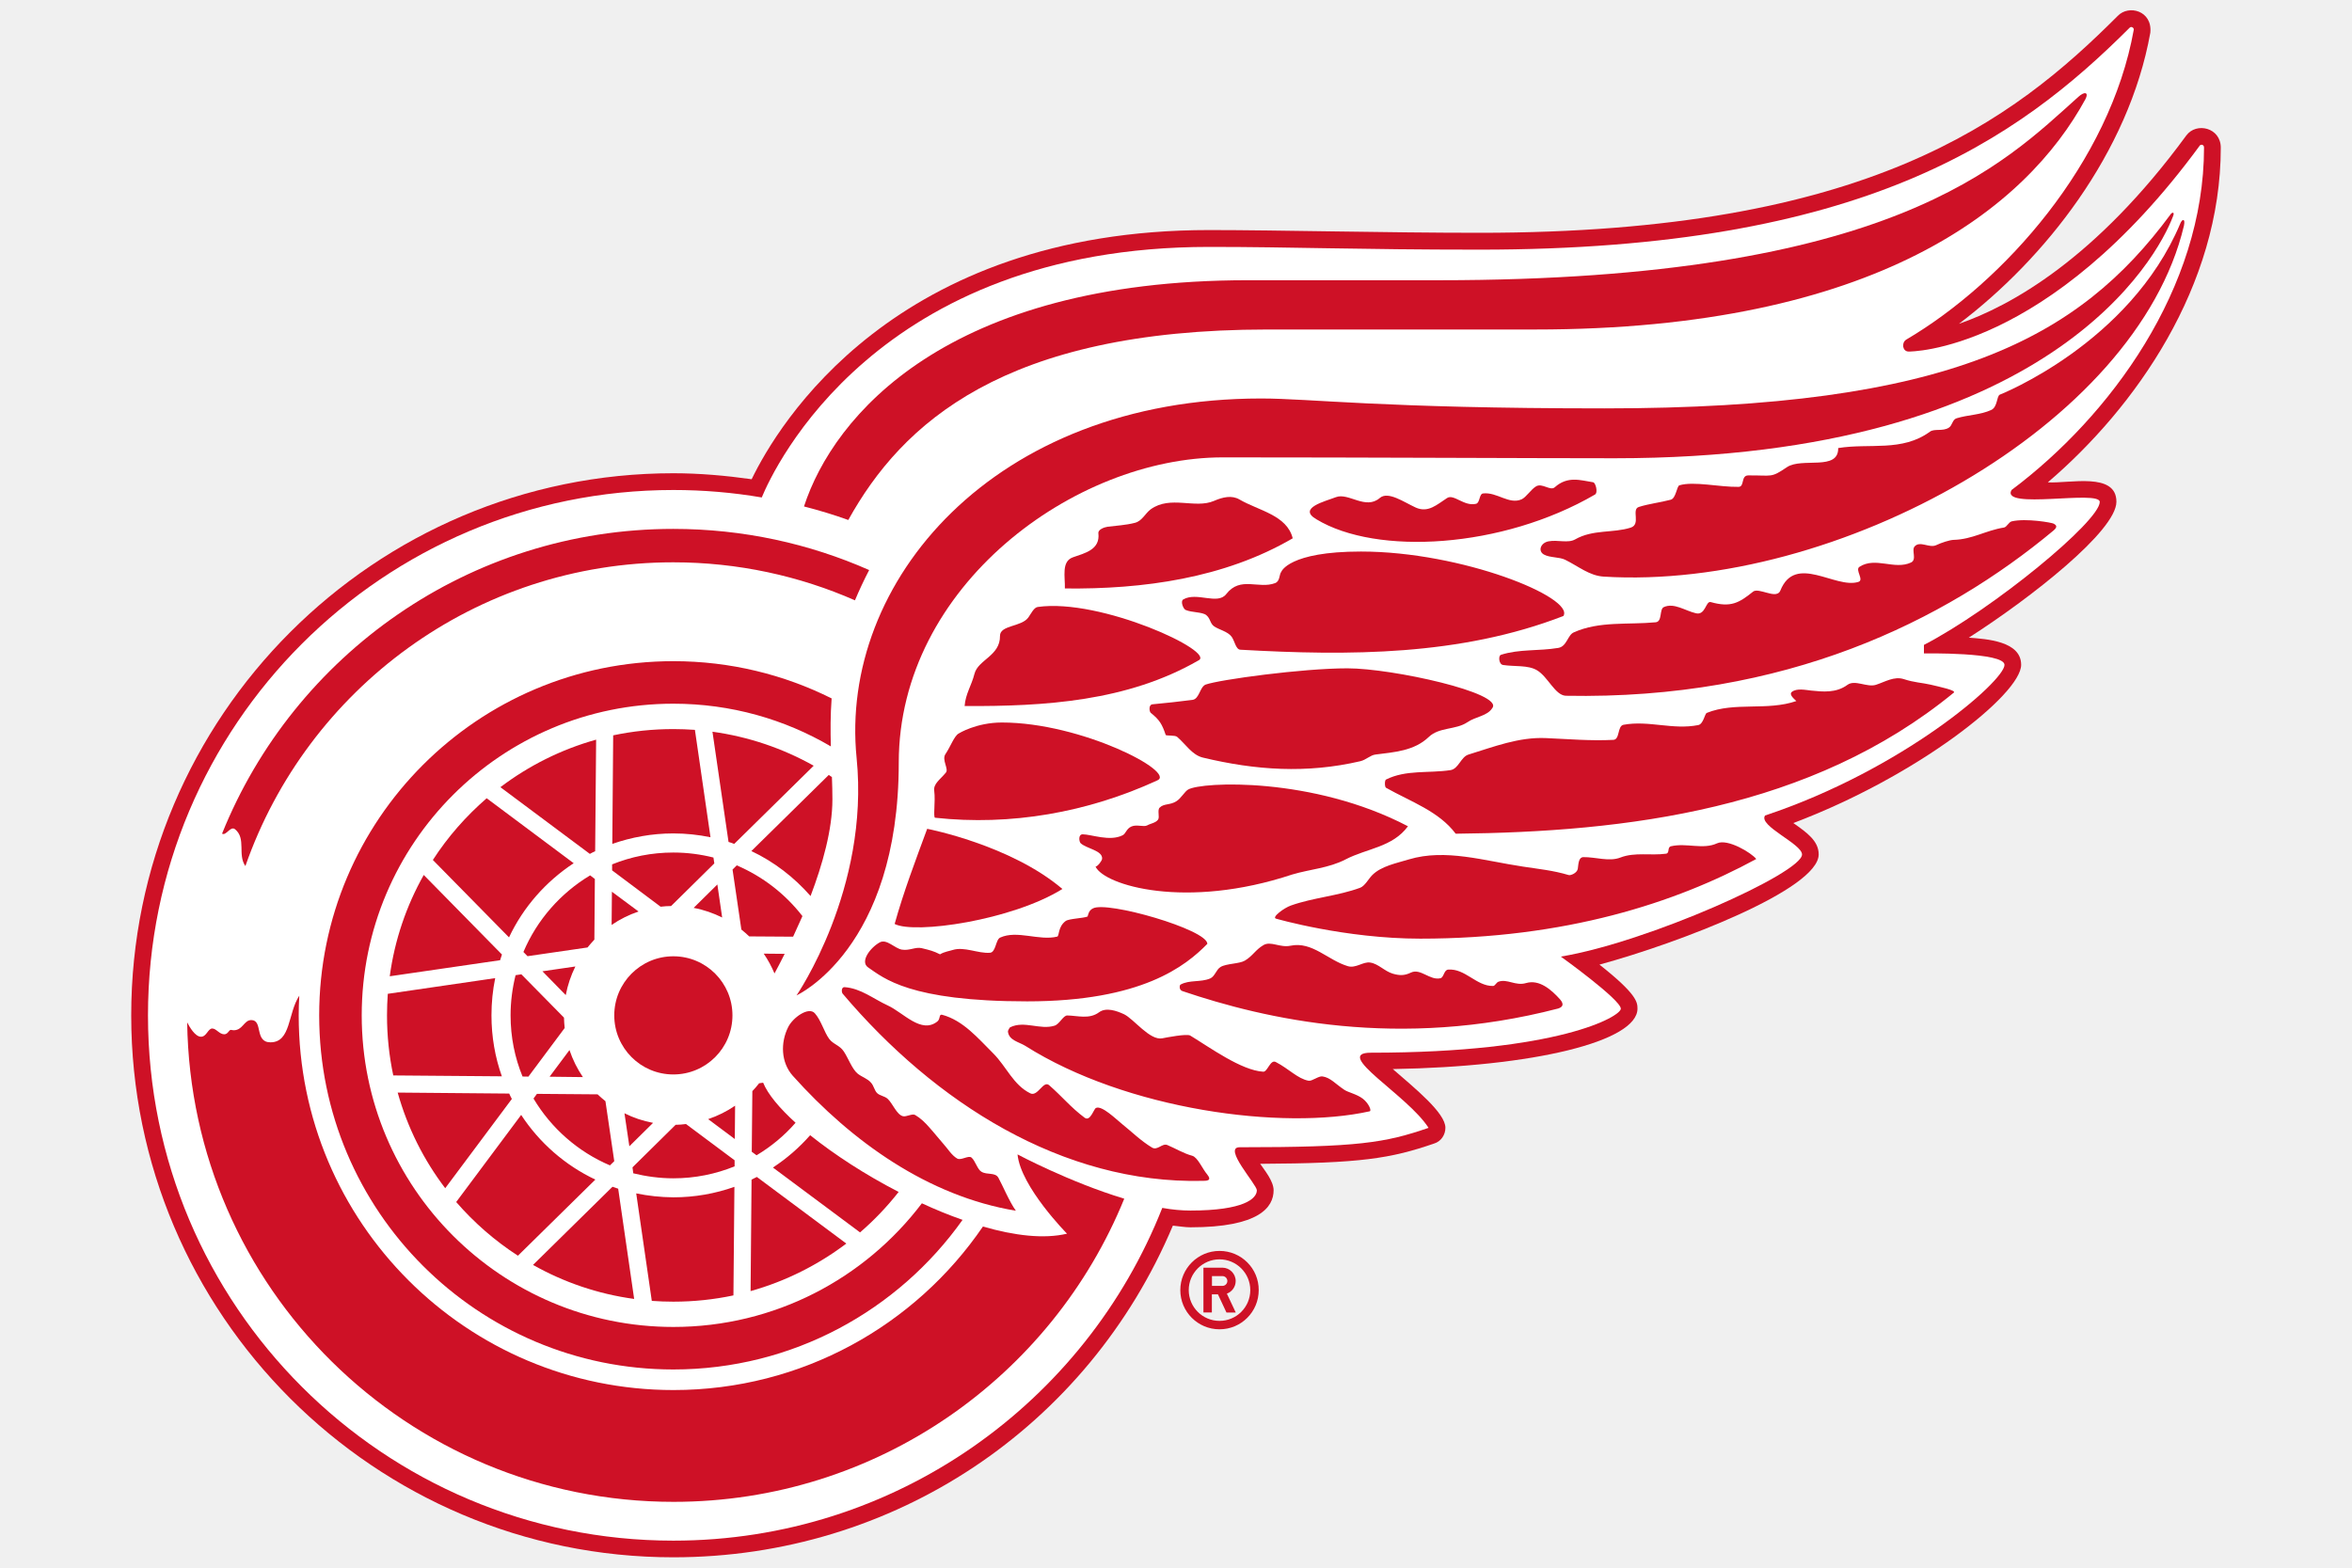
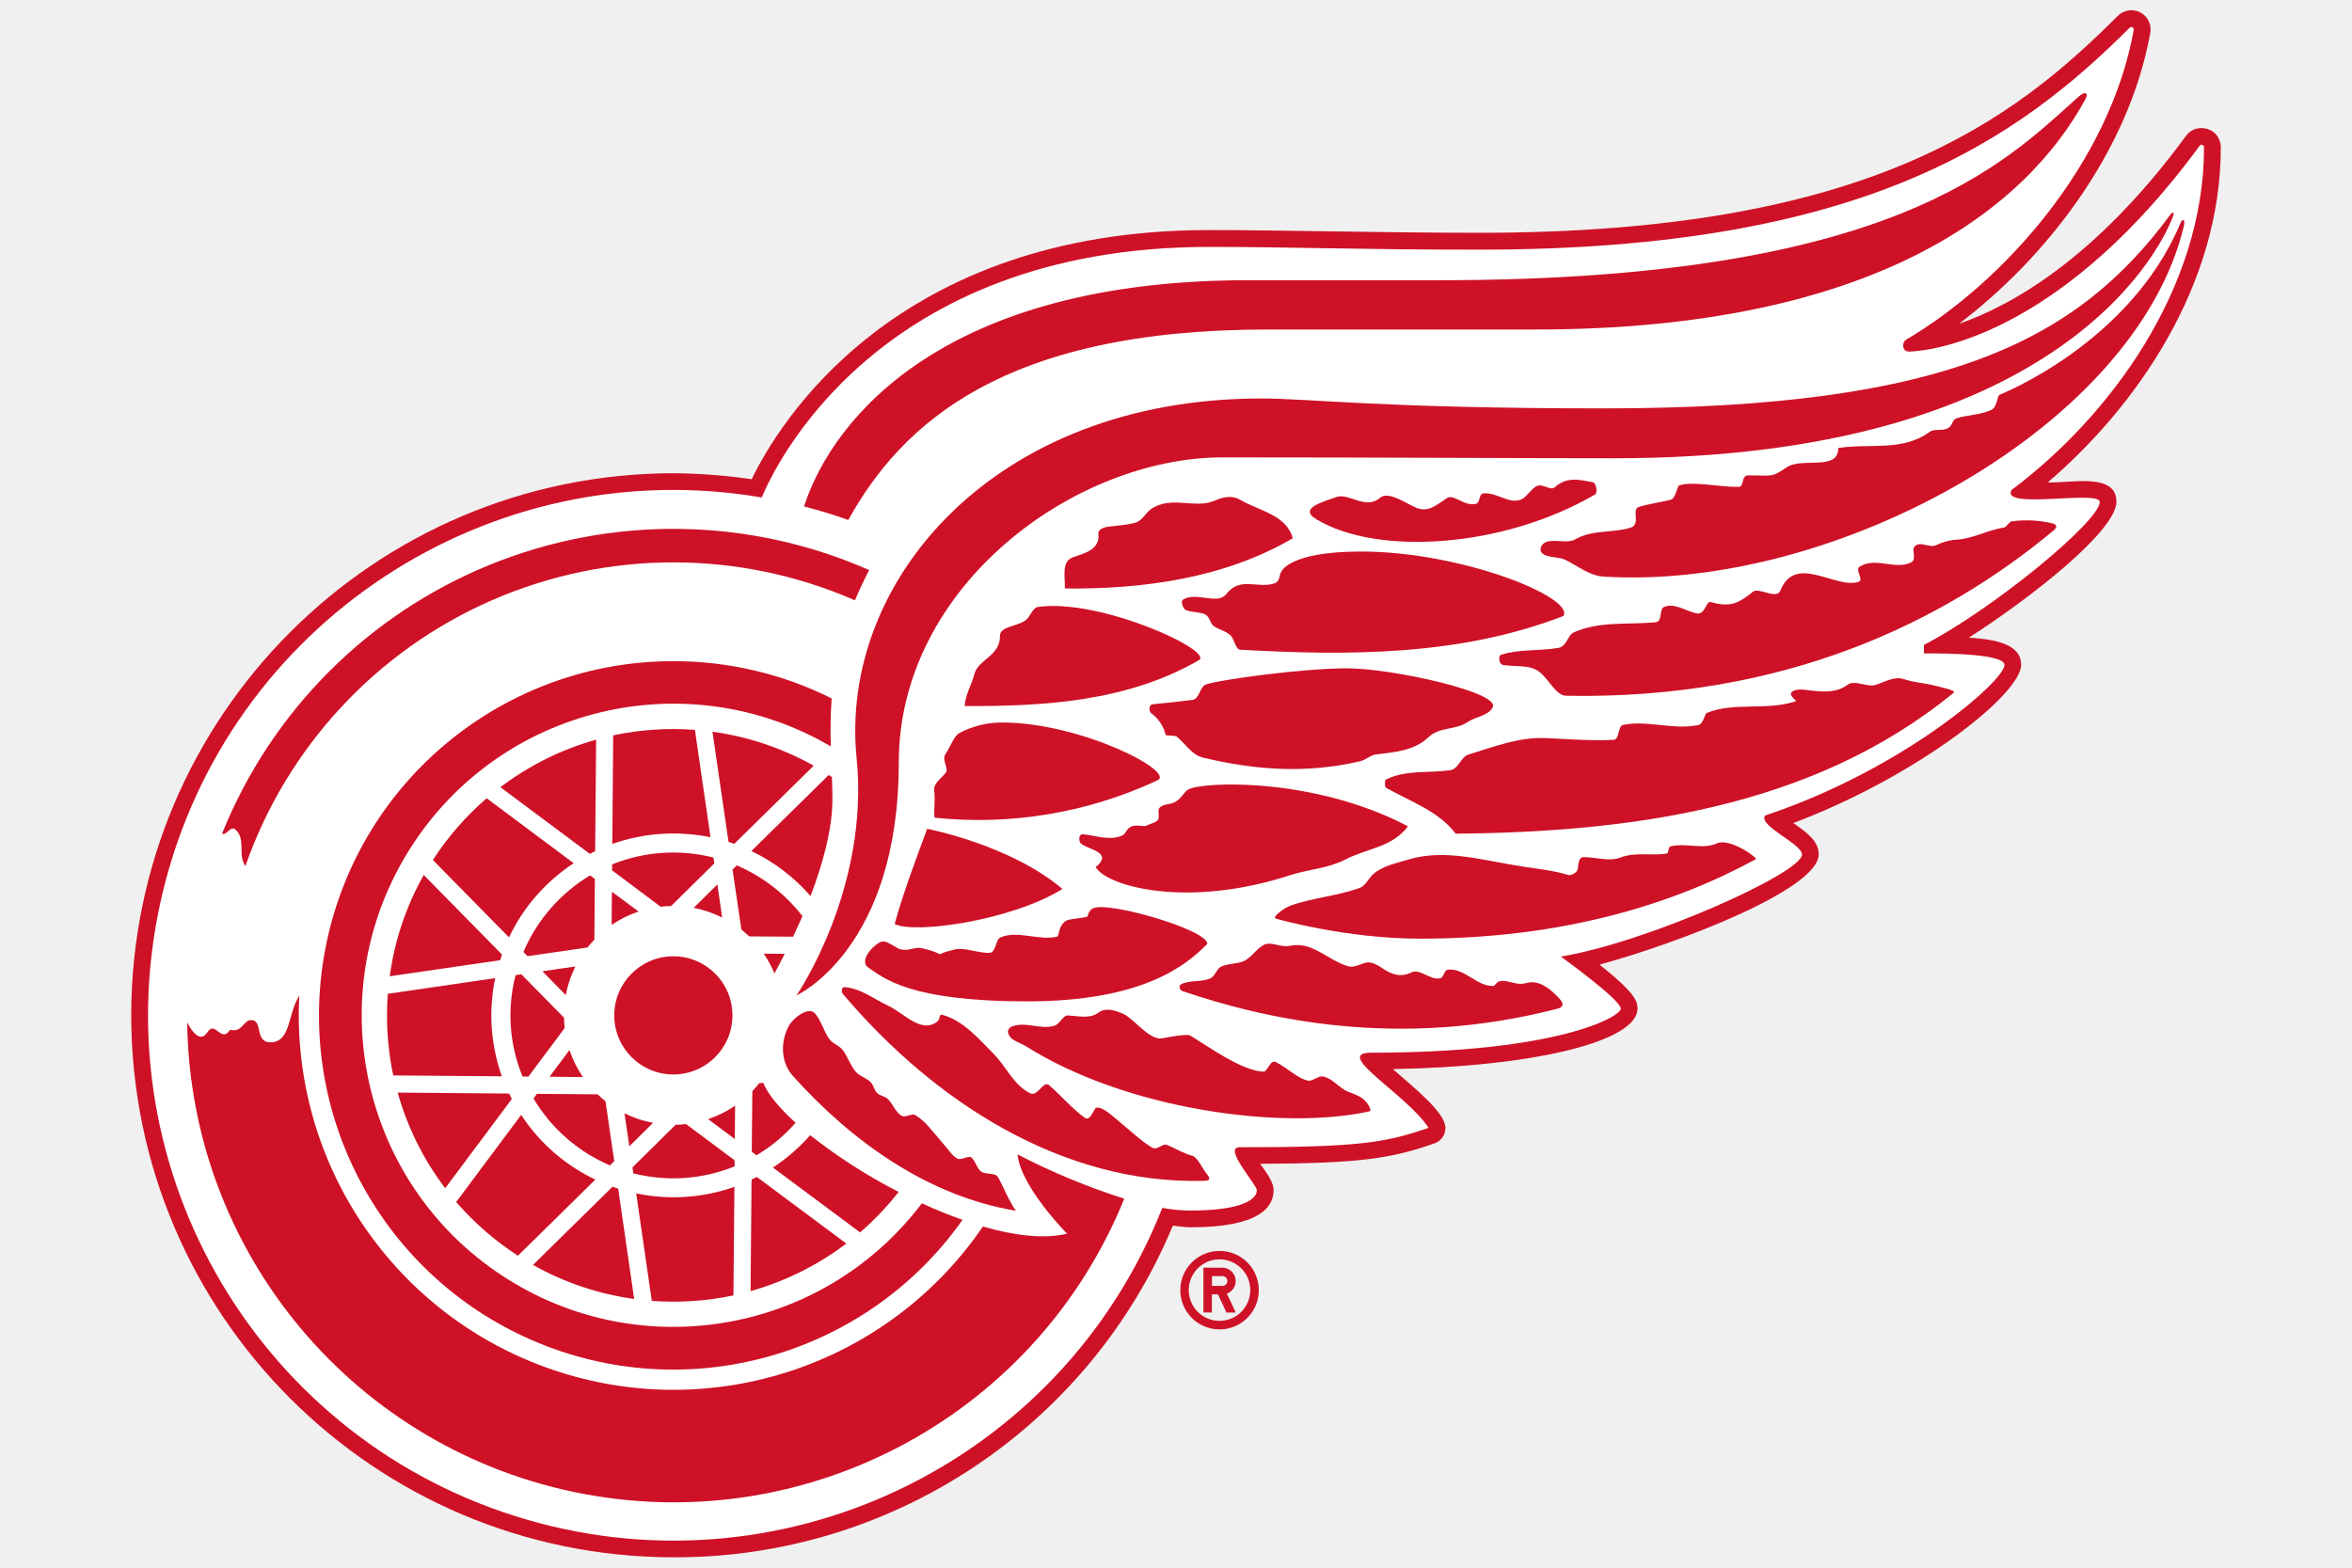
<svg xmlns="http://www.w3.org/2000/svg" viewBox="0 0 24 16">
  <g fill="#CE1126">
-     <path d="M12.444,12.767c-0.221,0-0.4,0.18-0.4,0.4c0,0.222,0.18,0.4,0.4,0.4c0.222,0,0.4-0.179,0.4-0.4 C12.845,12.946,12.666,12.767,12.444,12.767z M12.444,13.481c-0.174,0-0.314-0.141-0.314-0.314s0.141-0.314,0.314-0.314 s0.314,0.141,0.314,0.314S12.618,13.481,12.444,13.481z" />
-     <path d="M12.609,13.074c0-0.075-0.062-0.136-0.136-0.136H12.28v0.457h0.086V13.21h0.062l0.087,0.186h0.095 l-0.091-0.193C12.571,13.184,12.609,13.134,12.609,13.074z M12.474,13.124h-0.107v-0.1h0.107c0.027,0,0.05,0.022,0.05,0.05 S12.501,13.124,12.474,13.124z" />
+     <path d="M12.444 12.767a.4.4 0 1 0 .001.801.4.4 0 0 0-.001-.801zm0 .714a.314.314 0 1 1 0-.628.314.314 0 0 1 0 .628z" />
+     <path d="M12.609 13.074a.137.137 0 0 0-.136-.136h-.193v.457h.086v-.185h.062l.087.186h.095l-.091-.193a.137.137 0 0 0 .09-.129zm-.135.05h-.107v-.1h.107c.027 0 .05.022.05.05s-.023.05-.05.05z" />
  </g>
-   <path fill="#CE1126" d="M20.896,4.923c0.896-0.766,1.765-2.001,1.765-3.416c0-0.205-0.25-0.263-0.352-0.124 c-0.923,1.261-1.794,1.74-2.32,1.922c0.875-0.662,1.733-1.744,1.953-2.971c0.023-0.224-0.22-0.289-0.332-0.172 c-1.071,1.071-2.547,2.214-6.511,2.214c-0.958,0-2.053-0.028-2.761-0.028c-3.218,0-4.401,1.991-4.668,2.543 C7.405,4.854,7.138,4.83,6.871,4.83c-3.051,0-5.532,2.482-5.532,5.533c0,3.05,2.481,5.531,5.532,5.531 c2.245,0,4.229-1.325,5.097-3.385c0.061,0.006,0.125,0.017,0.18,0.017c0.701,0,0.848-0.205,0.848-0.378 c0-0.093-0.092-0.204-0.137-0.27c1.028-0.005,1.33-0.054,1.775-0.207c0.072-0.022,0.115-0.09,0.115-0.161 c0-0.152-0.312-0.403-0.537-0.599c1.438-0.024,2.497-0.281,2.497-0.617c0-0.065-0.006-0.148-0.388-0.449 c0.812-0.221,2.237-0.768,2.237-1.125c0-0.137-0.119-0.222-0.259-0.32c1.264-0.476,2.325-1.314,2.325-1.615 c0-0.243-0.356-0.263-0.534-0.277c0.63-0.403,1.506-1.09,1.506-1.387C21.597,4.815,21.115,4.936,20.896,4.923z" />
-   <path fill="#FFF" d="M20.526,5.001c1.007-0.754,1.964-2.057,1.964-3.495c0-0.03-0.029-0.035-0.042-0.022 c-1.557,2.125-2.972,2.104-2.972,2.104c-0.062,0-0.076-0.087-0.026-0.121c1.004-0.591,2.081-1.81,2.323-3.163 c0.004-0.018-0.023-0.04-0.042-0.021c-1.144,1.143-2.714,2.265-6.632,2.265c-1.255,0-1.909-0.028-2.761-0.028 c-3.396,0-4.441,2.258-4.565,2.557C7.48,5.027,7.179,5.001,6.871,5.001c-2.961,0-5.361,2.4-5.361,5.362 c0,2.961,2.4,5.361,5.361,5.361c2.267,0,4.205-1.408,4.989-3.396c0.101,0.018,0.197,0.027,0.287,0.027 c0.546,0,0.678-0.122,0.678-0.207c0-0.058-0.35-0.439-0.176-0.439c1.211,0,1.483-0.045,1.928-0.198 c-0.213-0.334-0.985-0.767-0.588-0.767c1.92,0,2.55-0.371,2.55-0.449c0-0.092-0.612-0.532-0.612-0.532 c0.884-0.146,2.461-0.853,2.461-1.042c0-0.109-0.45-0.293-0.377-0.398c1.401-0.466,2.443-1.372,2.443-1.537 c0-0.132-0.822-0.117-0.822-0.117V6.582c0.712-0.37,1.794-1.263,1.794-1.459C21.426,4.997,20.41,5.207,20.526,5.001z" />
-   <path fill="#CE1126" d="M8.188 9.35c-.174-.225-.404-.404-.67-.518L7.475 8.875l.09.612c.027.022.054.045.08.07l.448.003C8.123 9.495 8.155 9.424 8.188 9.35zM6.246 8.883l.495.371C6.776 9.25 6.812 9.247 6.848 9.247l.441-.435L7.28 8.752C7.149 8.719 7.012 8.701 6.871 8.701c-.222 0-.432.043-.625.121V8.883zM7.32 9.027L7.078 9.266c.103.019.2.053.291.098L7.32 9.027zM7.501 11.285c-.085.058-.177.104-.275.137l.272.203L7.501 11.285zM5.285 12.816l.79-.777c-.309-.146-.571-.376-.757-.66l-.663.889C4.838 12.479 5.05 12.664 5.285 12.816zM7.793 9.733c.043.062.08.131.11.202.025-.047.062-.115.104-.2L7.793 9.733zM6.308 12.132c-.019-.007-.038-.013-.058-.02L5.439 12.91c.312.176.662.297 1.032.347L6.308 12.132zM7.787 11.05l-.041.006c-.021.028-.045.055-.069.08l-.006.619.049.036c.149-.089.284-.201.398-.332C7.954 11.31 7.835 11.168 7.787 11.05zM6.241 9.44c.084-.058.177-.104.275-.137L6.244 9.101 6.241 9.44zM5.223 11.216c-.01-.019-.019-.036-.027-.055l-1.138-.01c.1.358.266.688.485.976L5.223 11.216zM7.496 11.842L7 11.472c-.035.005-.07.007-.106.008l-.44.434.008.061c.132.032.269.051.41.051.221 0 .432-.044.624-.122L7.496 11.842zM6.422 11.699l.242-.239c-.103-.019-.201-.052-.292-.098L6.422 11.699zM7.669 12.039l-.01 1.138c.358-.1.688-.267.977-.485l-.913-.68C7.705 12.021 7.688 12.03 7.669 12.039zM5.948 10.993c-.058-.085-.104-.178-.137-.276l-.203.272L5.948 10.993zM6.098 11.169l-.619-.005-.035.048c.18.302.453.543.78.682l.044-.043-.09-.612C6.15 11.216 6.123 11.193 6.098 11.169zM6.065 9.59L6.07 8.971 6.022 8.934C5.72 9.115 5.479 9.389 5.341 9.716l.042.043L5.995 9.67C6.018 9.643 6.041 9.615 6.065 9.59zM5.535 9.913l.238.243c.02-.104.053-.201.098-.292L5.535 9.913zM5.261 9.953c-.033.132-.051.269-.051.41 0 .221.043.432.122.624l.06.001.37-.496c-.004-.035-.006-.07-.007-.106L5.32 9.944 5.261 9.953zM6.492 12.18l.159 1.097c.072.005.146.008.22.008.21 0 .415-.022.613-.064l.01-1.108c-.195.069-.404.107-.623.107C6.741 12.219 6.614 12.205 6.492 12.18zM8.494 8.159c0-.076-.002-.151-.005-.228C8.479 7.923 8.468 7.916 8.457 7.909l-.79.777c.231.109.437.268.604.459C8.393 8.824 8.494 8.466 8.494 8.159zM6.019 8.715c.018-.01.036-.02.054-.027l.01-1.139C5.725 7.649 5.395 7.815 5.106 8.034L6.019 8.715zM7.25 8.545L7.091 7.449c-.073-.005-.146-.008-.22-.008-.211 0-.416.022-.614.064L6.248 8.613c.194-.068.404-.107.623-.107C7.001 8.506 7.128 8.52 7.25 8.545zM9.17 12.165c-.338-.174-.655-.38-.903-.579-.111.126-.238.237-.38.33l.889.662C8.92 12.454 9.052 12.315 9.17 12.165zM8.303 7.815C7.989 7.639 7.641 7.519 7.27 7.468l.164 1.125c.02.006.039.012.058.02L8.303 7.815zM3.949 10.363c0 .21.022.415.064.613l1.108.009c-.069-.194-.106-.404-.106-.622 0-.131.013-.257.038-.38l-1.096.16C3.952 10.216 3.949 10.289 3.949 10.363zM3.977 9.964L5.103 9.8c.006-.019.013-.038.019-.058L4.324 8.93C4.147 9.244 4.027 9.593 3.977 9.964zM4.417 8.777l.777.79c.146-.31.377-.571.66-.757L4.966 8.147C4.755 8.33 4.569 8.541 4.417 8.777z" />
+   <path fill="#CE1126" d="M20.896 4.923c.896-.766 1.765-2.001 1.765-3.416 0-.205-.25-.263-.352-.124-.923 1.261-1.794 1.74-2.32 1.922.875-.662 1.733-1.744 1.953-2.971a.196.196 0 0 0-.332-.172c-1.071 1.071-2.547 2.214-6.511 2.214-.958 0-2.053-.028-2.761-.028-3.218 0-4.401 1.991-4.668 2.543a5.785 5.785 0 0 0-.799-.061 5.538 5.538 0 0 0-5.532 5.533 5.537 5.537 0 0 0 5.532 5.531 5.5 5.5 0 0 0 5.097-3.385c.061.006.125.017.18.017.701 0 .848-.205.848-.378 0-.093-.092-.204-.137-.27 1.028-.005 1.33-.054 1.775-.207a.166.166 0 0 0 .115-.161c0-.152-.312-.403-.537-.599 1.438-.024 2.497-.281 2.497-.617 0-.065-.006-.148-.388-.449.812-.221 2.237-.768 2.237-1.125 0-.137-.119-.222-.259-.32 1.264-.476 2.325-1.314 2.325-1.615 0-.243-.356-.263-.534-.277.63-.403 1.506-1.09 1.506-1.387.001-.306-.481-.185-.7-.198z" />
+   <path fill="#FFF" d="M20.526 5.001c1.007-.754 1.964-2.057 1.964-3.495 0-.03-.029-.035-.042-.022-1.557 2.125-2.972 2.104-2.972 2.104-.062 0-.076-.087-.026-.121 1.004-.591 2.081-1.81 2.323-3.163.004-.018-.023-.04-.042-.021-1.144 1.143-2.714 2.265-6.632 2.265-1.255 0-1.909-.028-2.761-.028-3.396 0-4.441 2.258-4.565 2.557a5.361 5.361 0 1 0 4.087 7.251c.101.018.197.027.287.027.546 0 .678-.122.678-.207 0-.058-.35-.439-.176-.439 1.211 0 1.483-.045 1.928-.198-.213-.334-.985-.767-.588-.767 1.92 0 2.55-.371 2.55-.449 0-.092-.612-.532-.612-.532.884-.146 2.461-.853 2.461-1.042 0-.109-.45-.293-.377-.398 1.401-.466 2.443-1.372 2.443-1.537 0-.132-.822-.117-.822-.117v-.087c.712-.37 1.794-1.263 1.794-1.459 0-.126-1.016.084-.9-.122z" />
+   <path fill="#CE1126" d="M8.188 9.35a1.686 1.686 0 0 0-.67-.518l-.043.043.09.612c.027.022.054.045.08.07l.448.003.095-.21zm-1.942-.467l.495.371a.945.945 0 0 1 .107-.007l.441-.435-.009-.06a1.672 1.672 0 0 0-1.034.07v.061zm1.074.144l-.242.239c.103.019.2.053.291.098l-.049-.337zm.181 2.258a1.122 1.122 0 0 1-.275.137l.272.203.003-.34zm-2.216 1.531l.79-.777a1.854 1.854 0 0 1-.757-.66l-.663.889c.183.211.395.396.63.548zm2.508-3.083c.043.062.08.131.11.202.025-.047.062-.115.104-.2l-.214-.002zm-1.485 2.399l-.058-.02-.811.798a2.89 2.89 0 0 0 1.032.347l-.163-1.125zm1.479-1.082l-.041.006a.88.88 0 0 1-.069.08l-.006.619.049.036c.149-.089.284-.201.398-.332-.164-.149-.283-.291-.331-.409zM6.241 9.44c.084-.058.177-.104.275-.137l-.272-.202-.003.339zm-1.018 1.776c-.01-.019-.019-.036-.027-.055l-1.138-.01c.1.358.266.688.485.976l.68-.911zm2.273.626L7 11.472a.928.928 0 0 1-.106.008l-.44.434.008.061a1.656 1.656 0 0 0 1.034-.071v-.062zm-1.074-.143l.242-.239a1.08 1.08 0 0 1-.292-.098l.05.337zm1.247.34l-.01 1.138c.358-.1.688-.267.977-.485l-.913-.68-.054.027zm-1.721-1.046a1.129 1.129 0 0 1-.137-.276l-.203.272.34.004zm.15.176l-.619-.005-.035.048c.18.302.453.543.78.682l.044-.043-.09-.612a1.381 1.381 0 0 1-.08-.07zM6.065 9.59l.005-.619-.048-.037a1.674 1.674 0 0 0-.681.782l.042.043.612-.089c.023-.027.046-.055.07-.08zm-.53.323l.238.243c.02-.104.053-.201.098-.292l-.336.049zm-.274.04a1.637 1.637 0 0 0 .071 1.034l.06.001.37-.496a1.23 1.23 0 0 1-.007-.106l-.435-.442-.059.009zm1.231 2.227l.159 1.097a2.951 2.951 0 0 0 .833-.056l.01-1.108a1.861 1.861 0 0 1-1.002.067zm2.002-4.021c0-.076-.002-.151-.005-.228l-.032-.022-.79.777c.231.109.437.268.604.459.122-.321.223-.679.223-.986zm-2.475.556a.453.453 0 0 1 .054-.027l.01-1.139c-.358.1-.688.266-.977.485l.913.681zm1.231-.17l-.159-1.096a2.954 2.954 0 0 0-.834.056l-.009 1.108a1.882 1.882 0 0 1 1.002-.068zm1.92 3.62a5.512 5.512 0 0 1-.903-.579 1.875 1.875 0 0 1-.38.33l.889.662c.144-.124.276-.263.394-.413zm-.867-4.35a2.922 2.922 0 0 0-1.033-.347l.164 1.125c.02.006.039.012.058.02l.811-.798zm-4.354 2.548c0 .21.022.415.064.613l1.108.009a1.855 1.855 0 0 1-.068-1.002l-1.096.16a3.21 3.21 0 0 0-.008.22zm.028-.399L5.103 9.8l.019-.058-.798-.812a2.888 2.888 0 0 0-.347 1.034zm.44-1.187l.777.79c.146-.31.377-.571.66-.757l-.888-.663a2.95 2.95 0 0 0-.549.63z" />
  <circle fill="#CE1126" cx="6.871" cy="10.363" r=".603" />
-   <path fill="#CE1126" d="M6.871,6.748c-1.996,0-3.614,1.619-3.614,3.615c0,1.996,1.618,3.614,3.614,3.614 c1.219,0,2.296-0.604,2.951-1.527c-0.138-0.048-0.277-0.105-0.415-0.169c-0.581,0.767-1.501,1.262-2.536,1.262 c-1.756,0-3.18-1.424-3.18-3.18c0-1.758,1.424-3.181,3.18-3.181c0.587,0,1.136,0.159,1.607,0.436 c-0.004-0.157-0.005-0.319,0.008-0.49C8,6.885,7.451,6.748,6.871,6.748z" />
-   <path fill="#CE1126" d="M10.888 12.591c-.233.056-.535.021-.858-.073-.688 1.008-1.846 1.669-3.158 1.669-2.112 0-3.824-1.712-3.824-3.823 0-.068.002-.135.006-.202-.118.18-.084.476-.294.476-.166 0-.074-.227-.196-.227-.075 0-.086.104-.18.104-.012 0-.021-.004-.028-.004-.021 0-.029.045-.068.045-.049 0-.082-.059-.122-.059-.044 0-.058.084-.115.084-.06 0-.117-.1-.141-.146.038 2.709 2.245 4.893 4.963 4.893 2.079 0 3.86-1.279 4.599-3.094-.557-.168-1.089-.452-1.089-.452C10.415 12.113 10.888 12.591 10.888 12.591zM2.399 8.464c.115.094.023.26.105.375.63-1.805 2.347-3.1 4.366-3.1.659 0 1.287.139 1.854.388.042-.1.09-.203.145-.309-.611-.27-1.288-.42-1.999-.42C4.785 5.398 3 6.685 2.266 8.508 2.307 8.535 2.352 8.424 2.399 8.464zM12.932 3.363h2.731c3.489 0 5.017-1.248 5.618-2.353.034-.067-.008-.081-.074-.021-.76.681-1.893 1.871-6.521 1.871h-1.953c-3.071 0-4.228 1.385-4.529 2.309.153.039.305.085.452.138C9.202 4.323 10.243 3.363 12.932 3.363z" />
-   <path fill="#CE1126" d="M12.868,4.067c-2.733,0-4.308,1.877-4.127,3.67c0.134,1.337-0.613,2.422-0.613,2.422 s1.043-0.472,1.043-2.375c0-1.803,1.794-3.116,3.306-3.116c1.462,0,3.159,0.009,4,0.009c4.461,0,5.541-2.061,5.694-2.463 c0.027-0.06-0.012-0.048-0.027-0.02c-0.931,1.256-2.235,1.974-5.773,1.974C14.097,4.168,13.377,4.067,12.868,4.067z" />
-   <path fill="#CE1126" d="M13.887 5.629c-.738 0-.812.206-.812.206-.024.029-.012.096-.063.116-.169.065-.355-.075-.5.113-.088.113-.301-.026-.438.054-.031.018 0 .097.024.107.064.028.171.02.211.053.043.035.038.084.078.113.049.036.14.052.181.108.031.043.042.129.088.132 1.108.063 2.245.063 3.297-.344C16.071 6.099 14.921 5.629 13.887 5.629zM9.533 8.072C9.547 8.179 9.52 8.344 9.542 8.346c.771.084 1.554-.053 2.267-.381.199-.084-.774-.591-1.585-.591-.263 0-.441.112-.441.112C9.736 7.512 9.7 7.619 9.647 7.697c-.039.059.036.15.005.188C9.594 7.956 9.522 7.999 9.533 8.072zM10.588 6.195c-.038.006-.066.066-.094.106-.07.099-.291.077-.29.189.003.205-.225.242-.261.389-.029.116-.091.203-.1.327.818.004 1.66-.048 2.385-.465C12.419 6.655 11.23 6.102 10.588 6.195zM13.191 5.494c-.059-.237-.347-.282-.543-.396-.078-.046-.17-.025-.26.014-.194.084-.445-.059-.646.086-.057.042-.087.119-.161.138-.093.024-.185.028-.279.04-.034.005-.099.028-.094.067.019.167-.137.202-.26.245-.12.042-.078.201-.082.318C11.664 6.015 12.492 5.902 13.191 5.494zM9.129 9.43c.204.106 1.195-.036 1.712-.357-.53-.451-1.38-.614-1.38-.614C9.343 8.779 9.221 9.1 9.129 9.43z" />
-   <path fill="#CE1126" d="M8.979 9.617c-.097.052-.208.198-.12.257.158.107.419.346 1.622.346 1.172 0 1.618-.362 1.839-.587 0-.146-1.03-.442-1.169-.361-.042.021-.047.063-.053.082-.047.019-.189.021-.224.046-.08.059-.064.154-.086.159-.183.046-.409-.069-.582.01-.047.021-.043.15-.104.155C9.978 9.733 9.84 9.658 9.72 9.696 9.699 9.704 9.635 9.713 9.592 9.74 9.525 9.706 9.491 9.698 9.405 9.677 9.342 9.662 9.28 9.705 9.203 9.692 9.13 9.68 9.049 9.581 8.979 9.617zM13.731 8.771c.217-.113.478-.123.636-.338-.971-.508-2.105-.455-2.243-.375-.035.02-.074.091-.118.118-.066.044-.129.022-.173.067-.026.026.003.096-.016.122-.024.034-.078.04-.111.059-.035.019-.106-.012-.16.011s-.056.073-.091.09c-.131.066-.319-.01-.409-.01C11 8.518 11.012 8.59 11.026 8.605c.059.057.227.074.22.16-.001.018-.042.076-.067.08.09.19.918.442 2.008.08C13.368 8.871 13.557 8.861 13.731 8.771zM14.972 7.372c.089-.061.203-.062.256-.146.117-.153-1.018-.405-1.479-.405-.457 0-1.303.115-1.447.166-.06.025-.063.147-.134.156-.136.017-.27.033-.406.045-.045.003-.034.075-.02.087.089.071.116.115.153.226.004.01.096.001.116.019.089.076.152.185.263.212.538.129 1.057.165 1.607.037.059-.014.102-.062.154-.068.193-.025.394-.036.544-.179C14.686 7.419 14.854 7.451 14.972 7.372zM16.276 5.047c.032-.02.006-.122-.02-.125-.124-.019-.258-.068-.391.051-.045.041-.129-.047-.191-.009-.051.03-.101.111-.147.132-.128.057-.252-.076-.393-.06-.042.004-.031.097-.073.106-.121.029-.227-.104-.295-.059-.105.068-.193.154-.32.097-.122-.056-.282-.17-.366-.098-.145.126-.32-.057-.448-.008-.107.042-.397.111-.199.226C14.047 5.672 15.329 5.598 16.276 5.047zM10.188 12.021c-.032-.059-.115-.027-.173-.062-.042-.024-.062-.111-.102-.145-.032-.025-.107.033-.146.01-.056-.032-.098-.103-.141-.15-.048-.054-.092-.111-.14-.164-.044-.051-.091-.097-.147-.13-.03-.018-.09.021-.126.012-.065-.018-.104-.131-.156-.178-.03-.027-.079-.031-.106-.057-.028-.026-.034-.075-.063-.107-.037-.043-.094-.058-.136-.092-.057-.046-.098-.162-.142-.227s-.107-.072-.149-.128c-.052-.071-.082-.189-.146-.261-.063-.072-.224.043-.272.14-.08.159-.075.361.047.498.602.672 1.382 1.229 2.276 1.377C10.298 12.262 10.229 12.094 10.188 12.021zM12.166 11.796c-.092-.025-.171-.075-.255-.11-.052-.021-.101.06-.156.026-.112-.067-.209-.163-.298-.234-.071-.057-.213-.199-.274-.17-.023.011-.058.143-.116.099-.14-.104-.23-.217-.361-.331-.06-.053-.116.119-.192.083-.174-.085-.244-.273-.379-.408-.156-.155-.306-.336-.521-.394-.036-.009-.016.043-.05.069-.164.129-.346-.091-.505-.164-.146-.067-.275-.175-.44-.187-.035-.003-.033.051-.021.066.939 1.11 2.243 1.944 3.674 1.911.033-.001.102.003.046-.066C12.271 11.932 12.222 11.812 12.166 11.796zM13.495 10.986c-.042-.006-.106.051-.143.044-.111-.021-.199-.121-.334-.191-.056-.029-.084.102-.128.099-.224-.013-.546-.249-.745-.369-.035-.021-.249.021-.284.028-.128.026-.291-.198-.392-.246-.076-.035-.183-.073-.255-.019-.099.073-.216.034-.323.032-.042-.001-.079.088-.13.104-.147.047-.31-.055-.454.017-.004.002-.023.032-.022.043.01.09.11.105.177.146 1.033.654 2.627.866 3.515.668.021-.006-.011-.082-.07-.128-.062-.048-.153-.065-.192-.093C13.624 11.06 13.577 10.999 13.495 10.986zM15.573 10.033c-.109.033-.193-.047-.284-.013-.021.009-.035.043-.053.043-.171.003-.285-.181-.459-.167-.044.004-.043.08-.079.088-.107.025-.203-.104-.3-.058-.068.033-.117.031-.184.012-.086-.025-.149-.102-.232-.114-.072-.012-.146.061-.228.037-.205-.061-.364-.255-.585-.209-.108.023-.202-.051-.277-.006-.083.049-.106.108-.189.158-.057.034-.189.029-.248.065-.046.027-.057.097-.108.118-.097.04-.21.012-.301.062-.011.006-.017.057.022.067.842.285 2.204.6 3.832.177.049-.016.06-.045.02-.092C15.83 10.1 15.707 9.994 15.573 10.033zM17.521 8.607C17.377 8.674 17.21 8.6 17.051 8.637c-.041.01-.01.07-.051.076-.156.021-.318-.018-.465.039-.115.045-.253-.006-.379-.004C16.108 8.75 16.107 8.814 16.1 8.867c-.007.043-.072.07-.093.064-.156-.047-.306-.062-.464-.086-.398-.059-.792-.186-1.166-.074C14.255 8.809 14.093 8.838 14 8.934c-.036.037-.074.11-.122.127-.229.084-.479.1-.706.181-.069.024-.2.121-.151.134 0 0 .704.204 1.472.204 1.478 0 2.604-.364 3.428-.813C17.873 8.705 17.63 8.557 17.521 8.607zM19.143 6.989c-.091.03-.215-.056-.292.001-.116.085-.252.07-.37.058-.057-.006-.146-.026-.196.013-.032.025.015.066.045.094C18.03 7.258 17.7 7.161 17.416 7.276 17.395 7.285 17.382 7.389 17.33 7.4c-.261.052-.504-.05-.763-.003-.065.012-.036.151-.104.154-.232.012-.458-.008-.689-.018-.275-.012-.529.088-.789.168-.078.023-.101.146-.184.159-.225.034-.453-.006-.658.096-.015.007-.015.075 0 .084.251.142.539.239.711.469 1.747-.018 3.628-.247 5.083-1.44.028-.023-.144-.059-.236-.081-.091-.021-.165-.021-.275-.057C19.328 6.9 19.238 6.958 19.143 6.989zM20.957 5.345c-.018-.011-.282-.058-.429-.024-.031.007-.05.058-.079.063-.188.03-.322.121-.514.126-.04.001-.126.029-.178.054-.07.033-.165-.048-.22.013-.035.039.026.134-.037.164-.168.079-.363-.062-.526.044-.048.031.051.135-.011.154-.235.074-.643-.292-.796.088-.024.059-.098.032-.144.021-.045-.012-.107-.032-.134-.01-.145.117-.229.164-.432.107-.052-.015-.053.138-.152.114-.113-.027-.223-.11-.327-.063-.048.021-.013.148-.083.155-.283.027-.575-.014-.836.103-.064.028-.07.145-.16.159-.199.033-.397.01-.583.07-.029.009-.023.098.022.104.119.018.254-.001.346.054.112.067.184.255.293.26 2.245.043 3.866-.761 4.979-1.688C21.001 5.374 20.979 5.358 20.957 5.345zM20.406 4.028c-.033.016-.022.126-.087.156-.11.051-.236.049-.354.085-.044.014-.042.073-.079.096-.062.04-.147.007-.193.041-.284.208-.621.115-.936.167.005.237-.369.092-.523.195-.167.113-.145.082-.395.084-.077.001-.035.115-.098.117-.199.003-.456-.06-.604-.016-.027.008-.035.133-.088.147-.108.029-.223.041-.326.074-.08.025.024.177-.083.211-.183.058-.384.016-.567.12-.073.042-.179.002-.272.02-.08.015-.111.099-.046.135.06.033.158.024.216.053.136.067.247.163.393.172 2.371.146 5.438-1.539 5.921-3.581.017-.082-.021-.067-.038-.021C21.731 3.508 20.406 4.028 20.406 4.028z" />
+   <path fill="#CE1126" d="M6.871 6.748a3.615 3.615 0 1 0 2.951 5.702 4.519 4.519 0 0 1-.415-.169 3.18 3.18 0 1 1-.929-4.663 4.775 4.775 0 0 1 .008-.49 3.603 3.603 0 0 0-1.615-.38z" />
+   <path fill="#CE1126" d="M10.888 12.591c-.233.056-.535.021-.858-.073a3.824 3.824 0 0 1-6.976-2.356c-.118.18-.084.476-.294.476-.166 0-.074-.227-.196-.227-.075 0-.086.104-.18.104-.012 0-.021-.004-.028-.004-.021 0-.029.045-.068.045-.049 0-.082-.059-.122-.059-.044 0-.058.084-.115.084-.06 0-.117-.1-.141-.146a4.963 4.963 0 0 0 9.562 1.799 6.878 6.878 0 0 1-1.089-.452c.032.331.505.809.505.809zM2.399 8.464c.115.094.023.26.105.375a4.626 4.626 0 0 1 6.22-2.712c.042-.1.09-.203.145-.309a4.963 4.963 0 0 0-6.603 2.69c.041.027.086-.084.133-.044zm10.533-5.101h2.731c3.489 0 5.017-1.248 5.618-2.353.034-.067-.008-.081-.074-.021-.76.681-1.893 1.871-6.521 1.871h-1.953c-3.071 0-4.228 1.385-4.529 2.309.153.039.305.085.452.138.546-.984 1.587-1.944 4.276-1.944z" />
+   <path fill="#CE1126" d="M12.868 4.067c-2.733 0-4.308 1.877-4.127 3.67.134 1.337-.613 2.422-.613 2.422s1.043-.472 1.043-2.375c0-1.803 1.794-3.116 3.306-3.116 1.462 0 3.159.009 4 .009 4.461 0 5.541-2.061 5.694-2.463.027-.06-.012-.048-.027-.02-.931 1.256-2.235 1.974-5.773 1.974-2.274 0-2.994-.101-3.503-.101z" />
+   <path fill="#CE1126" d="M13.887 5.629c-.738 0-.812.206-.812.206-.024.029-.012.096-.063.116-.169.065-.355-.075-.5.113-.088.113-.301-.026-.438.054-.031.018 0 .097.024.107.064.028.171.02.211.053.043.035.038.084.078.113.049.036.14.052.181.108.031.043.042.129.088.132 1.108.063 2.245.063 3.297-.344.118-.188-1.032-.658-2.066-.658zM9.533 8.072c.014.107-.013.272.009.274a4.313 4.313 0 0 0 2.267-.381c.199-.084-.774-.591-1.585-.591-.263 0-.441.112-.441.112-.047.026-.083.133-.136.211-.039.059.036.15.005.188-.058.071-.13.114-.119.187zm1.055-1.877c-.038.006-.066.066-.094.106-.07.099-.291.077-.29.189.003.205-.225.242-.261.389-.029.116-.091.203-.1.327.818.004 1.66-.048 2.385-.465.191-.086-.998-.639-1.64-.546zm2.603-.701c-.059-.237-.347-.282-.543-.396-.078-.046-.17-.025-.26.014-.194.084-.445-.059-.646.086-.057.042-.087.119-.161.138-.093.024-.185.028-.279.04-.034.005-.099.028-.094.067.019.167-.137.202-.26.245-.12.042-.078.201-.082.318.798.009 1.626-.104 2.325-.512zM9.129 9.43c.204.106 1.195-.036 1.712-.357-.53-.451-1.38-.614-1.38-.614-.118.32-.24.641-.332.971z" />
+   <path fill="#CE1126" d="M8.979 9.617c-.097.052-.208.198-.12.257.158.107.419.346 1.622.346 1.172 0 1.618-.362 1.839-.587 0-.146-1.03-.442-1.169-.361-.042.021-.047.063-.053.082-.047.019-.189.021-.224.046-.08.059-.064.154-.086.159-.183.046-.409-.069-.582.01-.047.021-.043.15-.104.155-.124.009-.262-.066-.382-.028-.021.008-.085.017-.128.044-.067-.034-.101-.042-.187-.063-.063-.015-.125.028-.202.015-.073-.012-.154-.111-.224-.075zm4.752-.846c.217-.113.478-.123.636-.338-.971-.508-2.105-.455-2.243-.375-.035.02-.074.091-.118.118-.066.044-.129.022-.173.067-.026.026.003.096-.016.122-.024.034-.078.04-.111.059-.035.019-.106-.012-.16.011s-.056.073-.091.09c-.131.066-.319-.01-.409-.01-.046.003-.034.075-.02.09.059.057.227.074.22.16-.001.018-.042.076-.067.08.09.19.918.442 2.008.08.181-.054.37-.064.544-.154zm1.241-1.399c.089-.061.203-.062.256-.146.117-.153-1.018-.405-1.479-.405-.457 0-1.303.115-1.447.166-.06.025-.063.147-.134.156-.136.017-.27.033-.406.045-.045.003-.034.075-.02.087a.391.391 0 0 1 .153.226c.004.01.096.001.116.019.089.076.152.185.263.212.538.129 1.057.165 1.607.037.059-.014.102-.062.154-.068.193-.025.394-.036.544-.179.107-.103.275-.071.393-.15zm1.304-2.325c.032-.02.006-.122-.02-.125-.124-.019-.258-.068-.391.051-.045.041-.129-.047-.191-.009-.051.03-.101.111-.147.132-.128.057-.252-.076-.393-.06-.042.004-.031.097-.073.106-.121.029-.227-.104-.295-.059-.105.068-.193.154-.32.097-.122-.056-.282-.17-.366-.098-.145.126-.32-.057-.448-.008-.107.042-.397.111-.199.226.614.372 1.896.298 2.843-.253zm-6.088 6.974c-.032-.059-.115-.027-.173-.062-.042-.024-.062-.111-.102-.145-.032-.025-.107.033-.146.01-.056-.032-.098-.103-.141-.15-.048-.054-.092-.111-.14-.164a.603.603 0 0 0-.147-.13c-.03-.018-.09.021-.126.012-.065-.018-.104-.131-.156-.178-.03-.027-.079-.031-.106-.057-.028-.026-.034-.075-.063-.107-.037-.043-.094-.058-.136-.092-.057-.046-.098-.162-.142-.227s-.107-.072-.149-.128c-.052-.071-.082-.189-.146-.261-.063-.072-.224.043-.272.14-.08.159-.075.361.047.498.602.672 1.382 1.229 2.276 1.377-.068-.095-.137-.263-.178-.336zm1.978-.225c-.092-.025-.171-.075-.255-.11-.052-.021-.101.06-.156.026-.112-.067-.209-.163-.298-.234-.071-.057-.213-.199-.274-.17-.023.011-.058.143-.116.099-.14-.104-.23-.217-.361-.331-.06-.053-.116.119-.192.083-.174-.085-.244-.273-.379-.408-.156-.155-.306-.336-.521-.394-.036-.009-.016.043-.05.069-.164.129-.346-.091-.505-.164-.146-.067-.275-.175-.44-.187-.035-.003-.033.051-.021.066.939 1.11 2.243 1.944 3.674 1.911.033-.001.102.003.046-.066-.047-.054-.096-.174-.152-.19zm1.329-.81c-.042-.006-.106.051-.143.044-.111-.021-.199-.121-.334-.191-.056-.029-.084.102-.128.099-.224-.013-.546-.249-.745-.369-.035-.021-.249.021-.284.028-.128.026-.291-.198-.392-.246-.076-.035-.183-.073-.255-.019-.099.073-.216.034-.323.032-.042-.001-.079.088-.13.104-.147.047-.31-.055-.454.017-.004.002-.023.032-.022.043.01.09.11.105.177.146 1.033.654 2.627.866 3.515.668.021-.006-.011-.082-.07-.128-.062-.048-.153-.065-.192-.093-.091-.061-.138-.122-.22-.135zm2.078-.953c-.109.033-.193-.047-.284-.013-.021.009-.035.043-.053.043-.171.003-.285-.181-.459-.167-.044.004-.043.08-.079.088-.107.025-.203-.104-.3-.058a.228.228 0 0 1-.184.012c-.086-.025-.149-.102-.232-.114-.072-.012-.146.061-.228.037-.205-.061-.364-.255-.585-.209-.108.023-.202-.051-.277-.006-.083.049-.106.108-.189.158-.057.034-.189.029-.248.065-.046.027-.057.097-.108.118-.097.04-.21.012-.301.062-.011.006-.017.057.022.067.842.285 2.204.6 3.832.177.049-.016.06-.045.02-.092-.09-.101-.213-.207-.347-.168zm1.948-1.426c-.144.067-.311-.007-.47.03-.041.01-.01.07-.051.076-.156.021-.318-.018-.465.039-.115.045-.253-.006-.379-.004-.048.002-.049.066-.056.119-.007.043-.072.07-.093.064-.156-.047-.306-.062-.464-.086-.398-.059-.792-.186-1.166-.074-.122.038-.284.067-.377.163-.036.037-.074.11-.122.127-.229.084-.479.1-.706.181-.069.024-.2.121-.151.134 0 0 .704.204 1.472.204 1.478 0 2.604-.364 3.428-.813-.048-.062-.291-.21-.4-.16zm1.622-1.618c-.091.03-.215-.056-.292.001-.116.085-.252.07-.37.058-.057-.006-.146-.026-.196.013-.032.025.015.066.045.094-.3.103-.63.006-.914.121-.021.009-.034.113-.086.124-.261.052-.504-.05-.763-.003-.065.012-.036.151-.104.154-.232.012-.458-.008-.689-.018-.275-.012-.529.088-.789.168-.078.023-.101.146-.184.159-.225.034-.453-.006-.658.096-.015.007-.015.075 0 .084.251.142.539.239.711.469 1.747-.018 3.628-.247 5.083-1.44.028-.023-.144-.059-.236-.081-.091-.021-.165-.021-.275-.057-.098-.031-.188.027-.283.058zm1.814-1.644a1.134 1.134 0 0 0-.429-.024c-.031.007-.05.058-.079.063-.188.03-.322.121-.514.126a.592.592 0 0 0-.178.054c-.07.033-.165-.048-.22.013-.035.039.026.134-.037.164-.168.079-.363-.062-.526.044-.048.031.051.135-.011.154-.235.074-.643-.292-.796.088-.024.059-.098.032-.144.021-.045-.012-.107-.032-.134-.01-.145.117-.229.164-.432.107-.052-.015-.053.138-.152.114-.113-.027-.223-.11-.327-.063-.048.021-.013.148-.083.155-.283.027-.575-.014-.836.103-.064.028-.07.145-.16.159-.199.033-.397.01-.583.07-.029.009-.023.098.022.104.119.018.254-.001.346.054.112.067.184.255.293.26 2.245.043 3.866-.761 4.979-1.688.045-.039.023-.055.001-.068zm-.551-1.317c-.033.016-.022.126-.087.156-.11.051-.236.049-.354.085-.044.014-.042.073-.079.096-.062.04-.147.007-.193.041-.284.208-.621.115-.936.167.005.237-.369.092-.523.195-.167.113-.145.082-.395.084-.077.001-.035.115-.098.117-.199.003-.456-.06-.604-.016-.027.008-.035.133-.088.147-.108.029-.223.041-.326.074-.08.025.024.177-.083.211-.183.058-.384.016-.567.12-.073.042-.179.002-.272.02-.08.015-.111.099-.046.135.06.033.158.024.216.053.136.067.247.163.393.172 2.371.146 5.438-1.539 5.921-3.581.017-.082-.021-.067-.038-.021-.516 1.225-1.841 1.745-1.841 1.745z" />
</svg>
